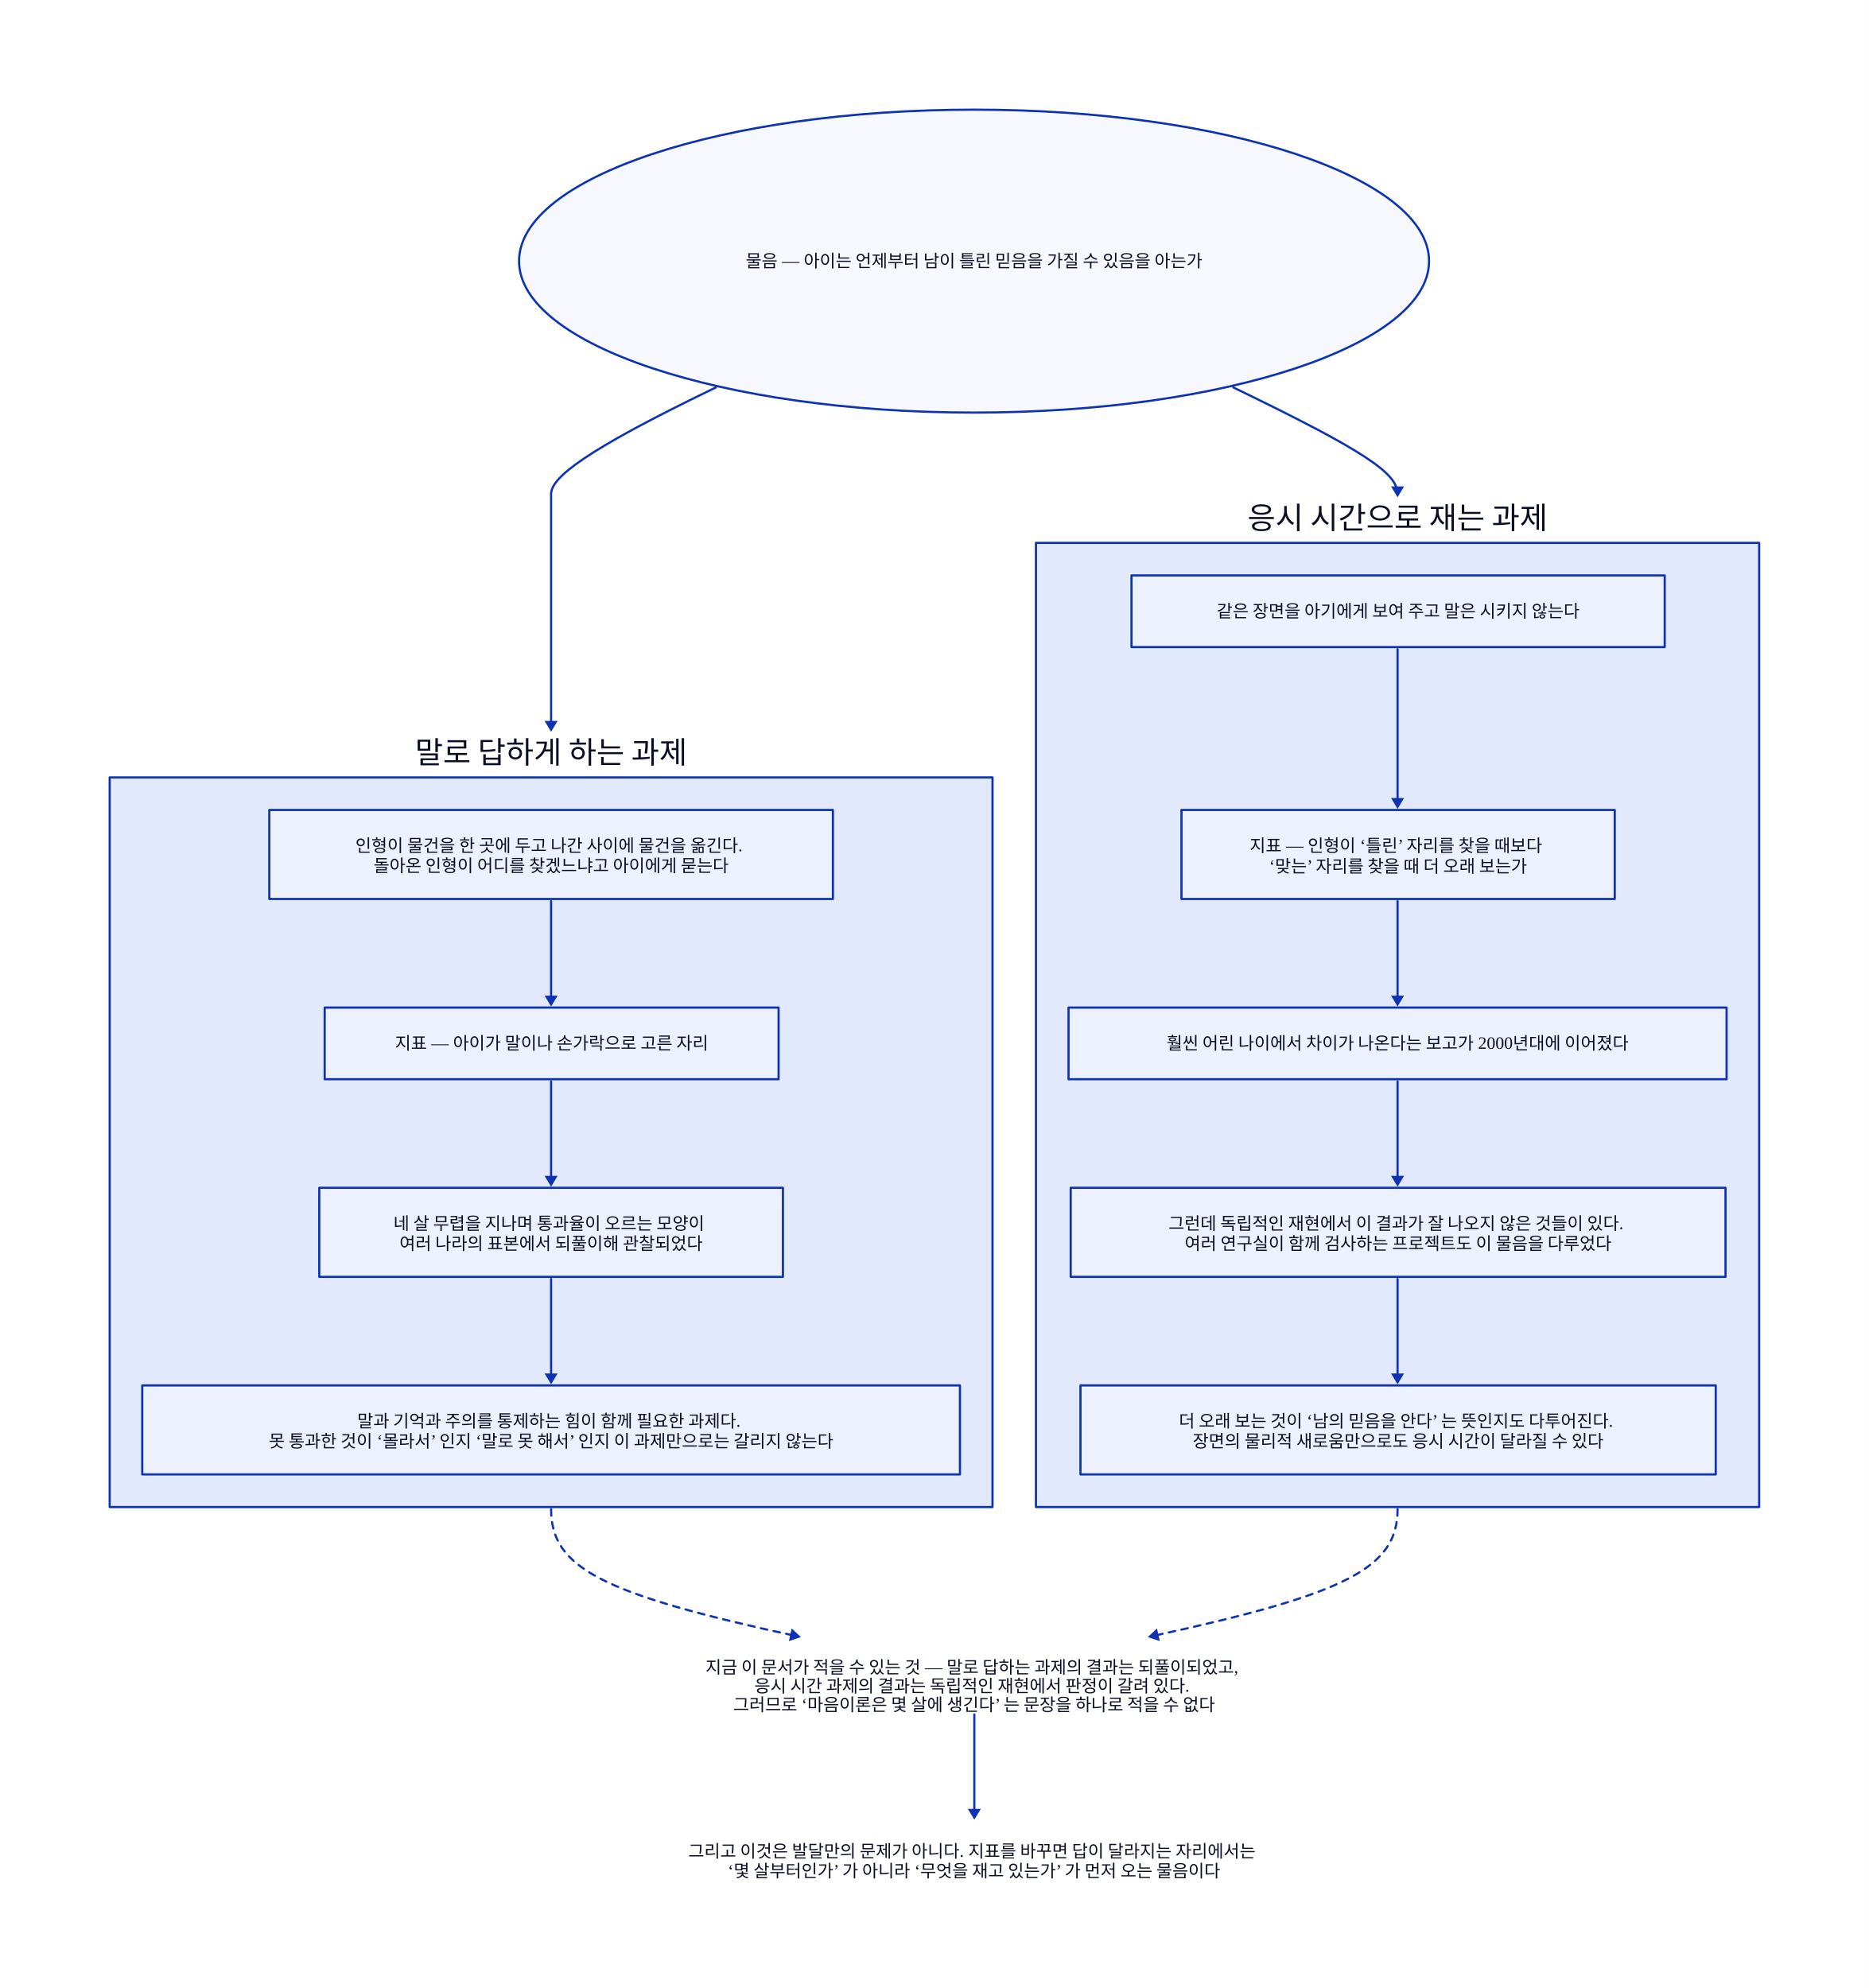
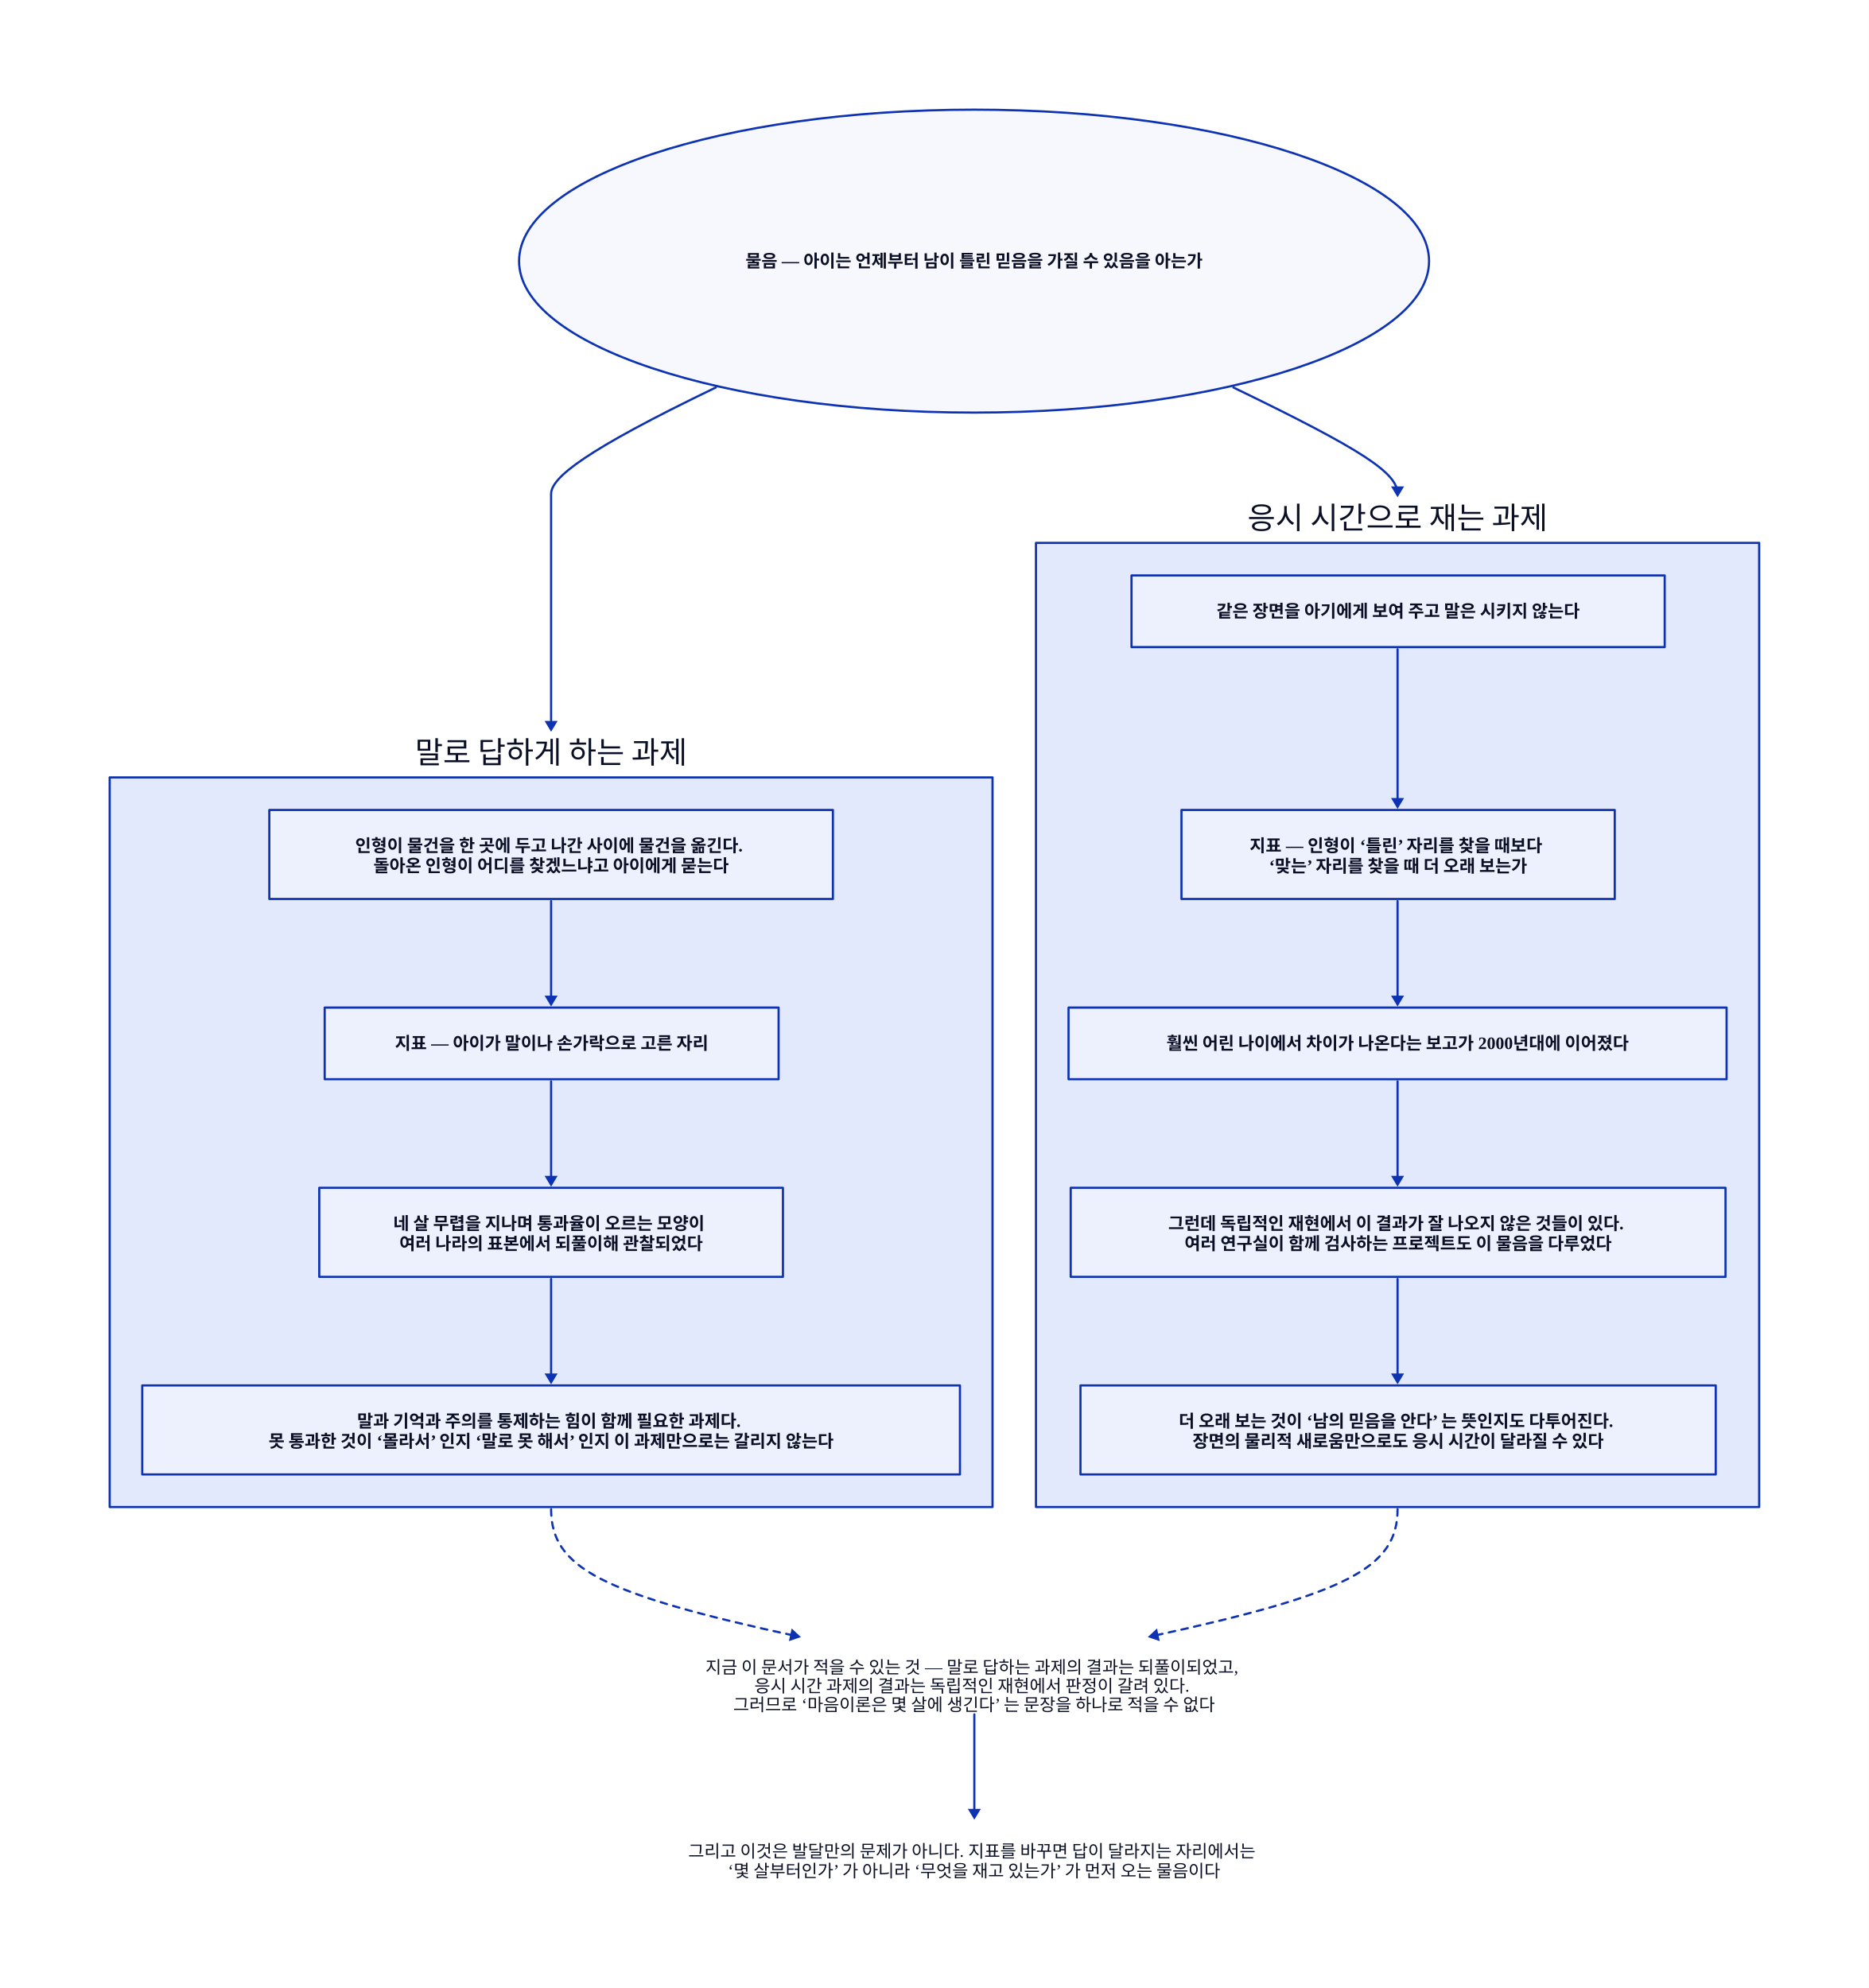
<svg xmlns="http://www.w3.org/2000/svg" width="1721" height="1831" class="d2-2549816689 d2-svg" viewBox="-91 -101 1721 1831">
  <rect width="1721" height="1831" x="-91" y="-101" rx="0" style="fill:#fff" />
-   <style>.connection,.shape{stroke-linejoin:round}.shape{shape-rendering:geometricPrecision}.connection{stroke-linecap:round}.d2-2549816689 .fill-N1{fill:#0a0f25}.d2-2549816689 .fill-B4{fill:#e3e9fd}.d2-2549816689 .fill-B5{fill:#edf0fd}.d2-2549816689 .stroke-B1,.d2-2549816689 .stroke-B2{stroke:#0d32b2}.s0{text-anchor:middle;font-size:16px}.s1{stroke-width:2}.s2{text-anchor:middle;font-size:28px}.s3{fill:#0d32b2}.s4{stroke-width:2;stroke-dasharray:6,5.919}</style>
+   <style>.d2-2549816689 .text-bold{font-weight:700}.connection,.shape{stroke-linejoin:round}.shape{shape-rendering:geometricPrecision}.connection{stroke-linecap:round}.d2-2549816689 .fill-N1{fill:#0a0f25}.d2-2549816689 .fill-B4{fill:#e3e9fd}.d2-2549816689 .fill-B5{fill:#edf0fd}.d2-2549816689 .stroke-B1,.d2-2549816689 .stroke-B2{stroke:#0d32b2}.s0{text-anchor:middle;font-size:16px}.s1{stroke-width:2}.s2{text-anchor:middle;font-size:28px}.s3{fill:#0d32b2}.s4{stroke-width:2;stroke-dasharray:6,5.919}</style>
  <g>
    <g class="shape">
      <ellipse cx="806" cy="139.5" class="shape stroke-B1" rx="419" ry="139.5" style="fill:#f7f8fe;stroke-width:2" />
    </g>
    <text x="806" y="145" class="text-bold fill-N1 s0">물음 — 아이는 언제부터 남이 틀린 믿음을 가질 수 있음을 아는가</text>
  </g>
  <g>
    <g class="shape">
      <path d="M10 615h813v672H10z" class="stroke-B1 fill-B4 s1" />
    </g>
    <text x="416.5" y="602" class="fill-N1 s2">말로 답하게 하는 과제</text>
  </g>
  <g>
    <g class="shape">
      <path d="M863 399h666v888H863z" class="stroke-B1 fill-B4 s1" />
    </g>
    <text x="1196" y="386" class="fill-N1 s2">응시 시간으로 재는 과제</text>
  </g>
  <text x="806" y="1423" class="fill-N1 s0">
    <tspan x="806" dy="0"> </tspan>
    <tspan x="806" dy="17.25">지금 이 문서가 적을 수 있는 것 — 말로 답하는 과제의 결과는 되풀이되었고,</tspan>
    <tspan x="806" dy="17.25">응시 시간 과제의 결과는 독립적인 재현에서 판정이 갈려 있다.</tspan>
    <tspan x="806" dy="17.25">그러므로 ‘마음이론은 몇 살에 생긴다’ 는 문장을 하나로 적을 수 없다</tspan>
  </text>
  <text x="806" y="1592" class="fill-N1 s0">
    <tspan x="806" dy="0"> </tspan>
    <tspan x="806" dy="17.667">그리고 이것은 발달만의 문제가 아니다. 지표를 바꾸면 답이 달라지는 자리에서는</tspan>
    <tspan x="806" dy="17.667">‘몇 살부터인가’ 가 아니라 ‘무엇을 재고 있는가’ 가 먼저 오는 물음이다</tspan>
  </text>
  <g>
    <g class="shape">
      <path d="M157 645h519v82H157z" class="stroke-B1 fill-B5 s1" />
    </g>
    <text x="416.5" y="683.5" class="text-bold fill-N1 s0">
      <tspan x="416.5" dy="0">인형이 물건을 한 곳에 두고 나간 사이에 물건을 옮긴다.</tspan>
      <tspan x="416.5" dy="18.5">돌아온 인형이 어디를 찾겠느냐고 아이에게 묻는다</tspan>
    </text>
  </g>
  <g>
    <g class="shape">
      <path d="M208 827h418v66H208z" class="stroke-B1 fill-B5 s1" />
    </g>
    <text x="417" y="865.5" class="text-bold fill-N1 s0">지표 — 아이가 말이나 손가락으로 고른 자리</text>
  </g>
  <g>
    <g class="shape">
      <path d="M203 993h427v82H203z" class="stroke-B1 fill-B5 s1" />
    </g>
    <text x="416.5" y="1031.5" class="text-bold fill-N1 s0">
      <tspan x="416.5" dy="0">네 살 무렵을 지나며 통과율이 오르는 모양이</tspan>
      <tspan x="416.5" dy="18.5">여러 나라의 표본에서 되풀이해 관찰되었다</tspan>
    </text>
  </g>
  <g>
    <g class="shape">
      <path d="M40 1175h753v82H40z" class="stroke-B1 fill-B5 s1" />
    </g>
    <text x="416.5" y="1213.5" class="text-bold fill-N1 s0">
      <tspan x="416.5" dy="0">말과 기억과 주의를 통제하는 힘이 함께 필요한 과제다.</tspan>
      <tspan x="416.5" dy="18.5">못 통과한 것이 ‘몰라서’ 인지 ‘말로 못 해서’ 인지 이 과제만으로는 갈리지 않는다</tspan>
    </text>
  </g>
  <g>
    <g class="shape">
      <path d="M951 429h491v66H951z" class="stroke-B1 fill-B5 s1" />
    </g>
    <text x="1196.5" y="467.5" class="text-bold fill-N1 s0">같은 장면을 아기에게 보여 주고 말은 시키지 않는다</text>
  </g>
  <g>
    <g class="shape">
      <path d="M997 645h399v82H997z" class="stroke-B1 fill-B5 s1" />
    </g>
    <text x="1196.5" y="683.5" class="text-bold fill-N1 s0">
      <tspan x="1196.5" dy="0">지표 — 인형이 ‘틀린’ 자리를 찾을 때보다</tspan>
      <tspan x="1196.5" dy="18.5">‘맞는’ 자리를 찾을 때 더 오래 보는가</tspan>
    </text>
  </g>
  <g>
    <g class="shape">
      <path d="M893 827h606v66H893z" class="stroke-B1 fill-B5 s1" />
    </g>
    <text x="1196" y="865.5" class="text-bold fill-N1 s0">훨씬 어린 나이에서 차이가 나온다는 보고가 2000년대에 이어졌다</text>
  </g>
  <g>
    <g class="shape">
      <path d="M895 993h603v82H895z" class="stroke-B1 fill-B5 s1" />
    </g>
    <text x="1196.5" y="1031.5" class="text-bold fill-N1 s0">
      <tspan x="1196.5" dy="0">그런데 독립적인 재현에서 이 결과가 잘 나오지 않은 것들이 있다.</tspan>
      <tspan x="1196.5" dy="18.5">여러 연구실이 함께 검사하는 프로젝트도 이 물음을 다루었다</tspan>
    </text>
  </g>
  <g>
    <g class="shape">
      <path d="M904 1175h585v82H904z" class="stroke-B1 fill-B5 s1" />
    </g>
    <text x="1196.5" y="1213.5" class="text-bold fill-N1 s0">
      <tspan x="1196.5" dy="0">더 오래 보는 것이 ‘남의 믿음을 안다’ 는 뜻인지도 다투어진다.</tspan>
      <tspan x="1196.5" dy="18.5">장면의 물리적 새로움만으로도 응시 시간이 달라질 수 있다</tspan>
    </text>
  </g>
  <marker id="mk-d2-2549816689-3488378134" markerHeight="12" markerUnits="userSpaceOnUse" markerWidth="10" orient="auto" refX="7" refY="6" viewBox="0 0 10 12">
    <path stroke-width="2" d="m0 0 10 6-10 6z" class="connection s3" />
  </marker>
  <path fill="none" marker-end="url(#mk-d2-2549816689-3488378134)" d="M416.5 729v94" class="connection stroke-B1 s1" mask="url(#d2-2549816689)" />
  <path fill="none" marker-end="url(#mk-d2-2549816689-3488378134)" d="M416.5 895v94" class="connection stroke-B1 s1" mask="url(#d2-2549816689)" />
  <path fill="none" marker-end="url(#mk-d2-2549816689-3488378134)" d="M416.5 1077v94" class="connection stroke-B1 s1" mask="url(#d2-2549816689)" />
  <path fill="none" marker-end="url(#mk-d2-2549816689-3488378134)" d="M1196 497v144" class="connection stroke-B1 s1" mask="url(#d2-2549816689)" />
  <path fill="none" marker-end="url(#mk-d2-2549816689-3488378134)" d="M1196 729v94" class="connection stroke-B1 s1" mask="url(#d2-2549816689)" />
  <path fill="none" marker-end="url(#mk-d2-2549816689-3488378134)" d="M1196 895v94" class="connection stroke-B1 s1" mask="url(#d2-2549816689)" />
  <path fill="none" marker-end="url(#mk-d2-2549816689-3488378134)" d="M1196 1077v94" class="connection stroke-B1 s1" mask="url(#d2-2549816689)" />
  <path fill="none" marker-end="url(#mk-d2-2549816689-3488378134)" d="M568.198 255.869C447.2 314.2 416.5 339 416.5 354v216" class="connection stroke-B1 s1" mask="url(#d2-2549816689)" />
  <path fill="none" marker-end="url(#mk-d2-2549816689-3488378134)" d="M1044.8 255.87C1165.4 314.2 1196 334.8 1196 354" class="connection stroke-B1 s1" mask="url(#d2-2549816689)" />
  <marker id="mk-d2-2549816689-2177206569" markerHeight="12" markerUnits="userSpaceOnUse" markerWidth="10" orient="auto" refX="7" refY="6" viewBox="0 0 10 12">
    <path stroke-width="2" d="m0 0 10 6-10 6z" class="connection s3" />
  </marker>
  <path fill="none" marker-end="url(#mk-d2-2549816689-2177206569)" d="M416.5 1289c0 54 46.2 78 227.09 117.154" class="connection stroke-B2 s4" mask="url(#d2-2549816689)" />
  <path fill="none" marker-end="url(#mk-d2-2549816689-2177206569)" d="M1196 1289c0 54-46.2 78-227.09 117.154" class="connection stroke-B2 s4" mask="url(#d2-2549816689)" />
  <path fill="none" marker-end="url(#mk-d2-2549816689-3488378134)" d="M806.25 1478v94" class="connection stroke-B1 s1" mask="url(#d2-2549816689)" />
  <mask id="d2-2549816689" width="1721" height="1831" x="-91" y="-101" maskUnits="userSpaceOnUse">
    <path fill="#fff" d="M-91-101h1721v1831H-91z" />
  </mask>
</svg>
